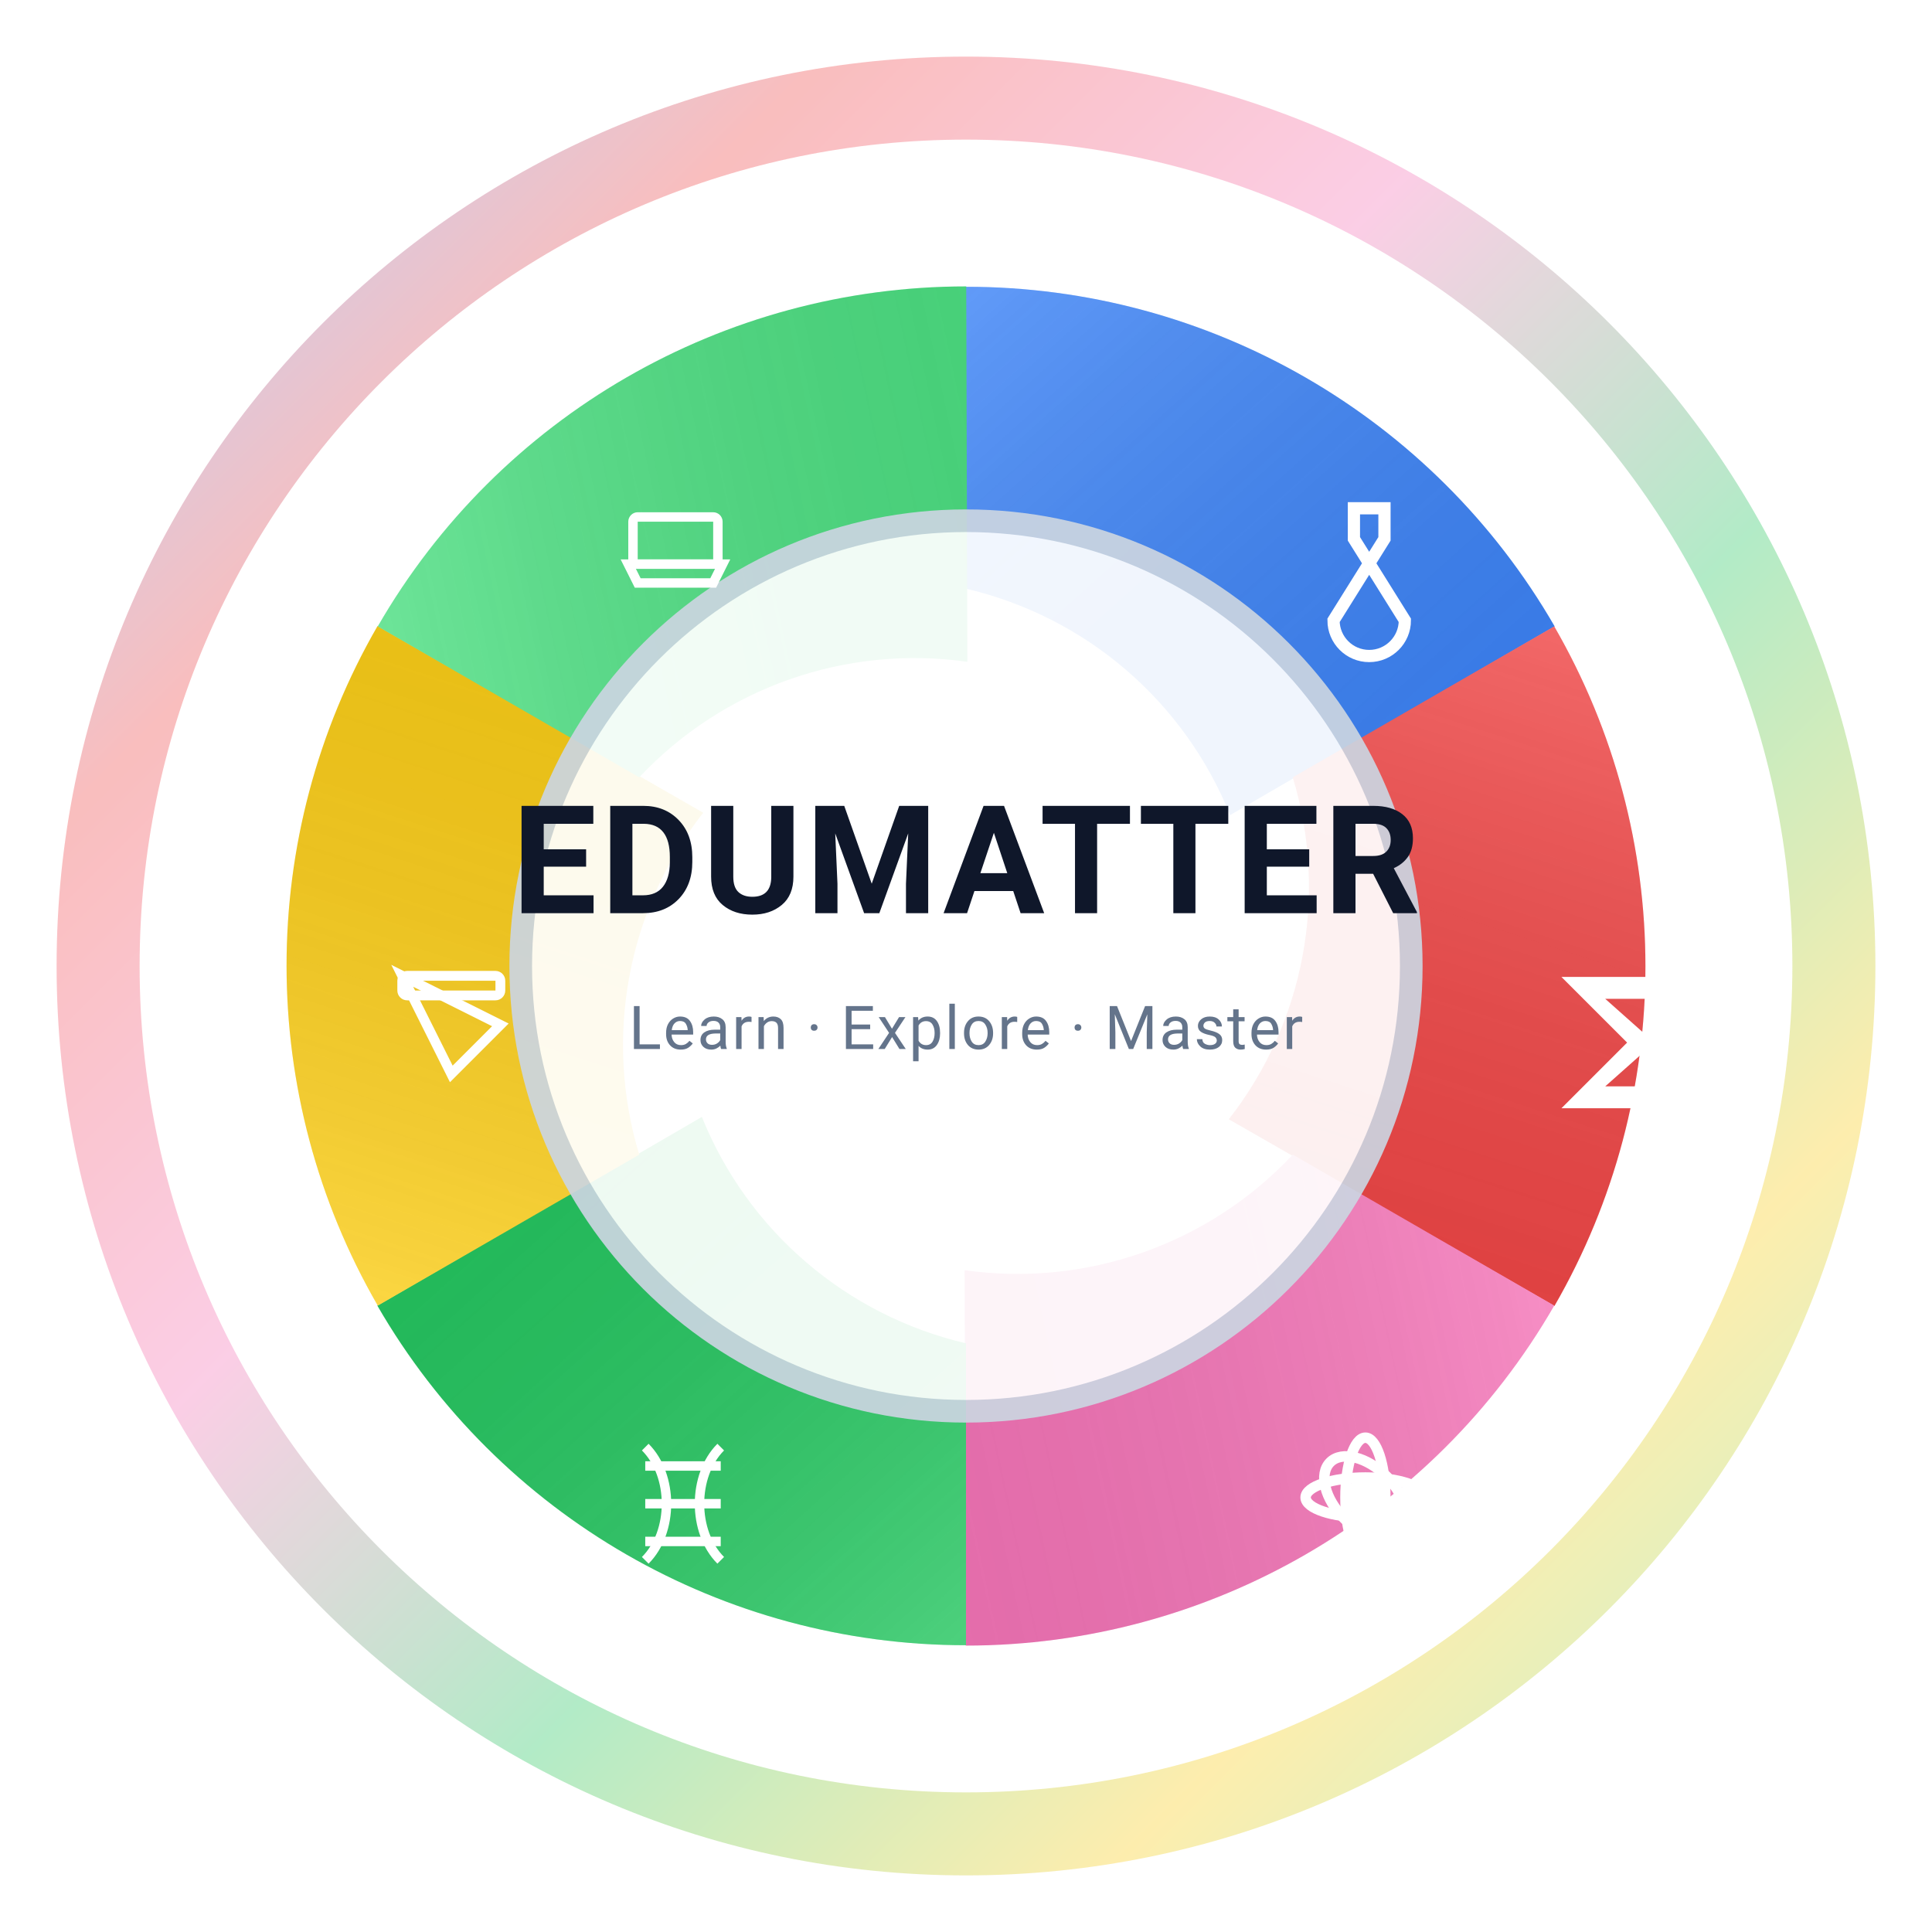
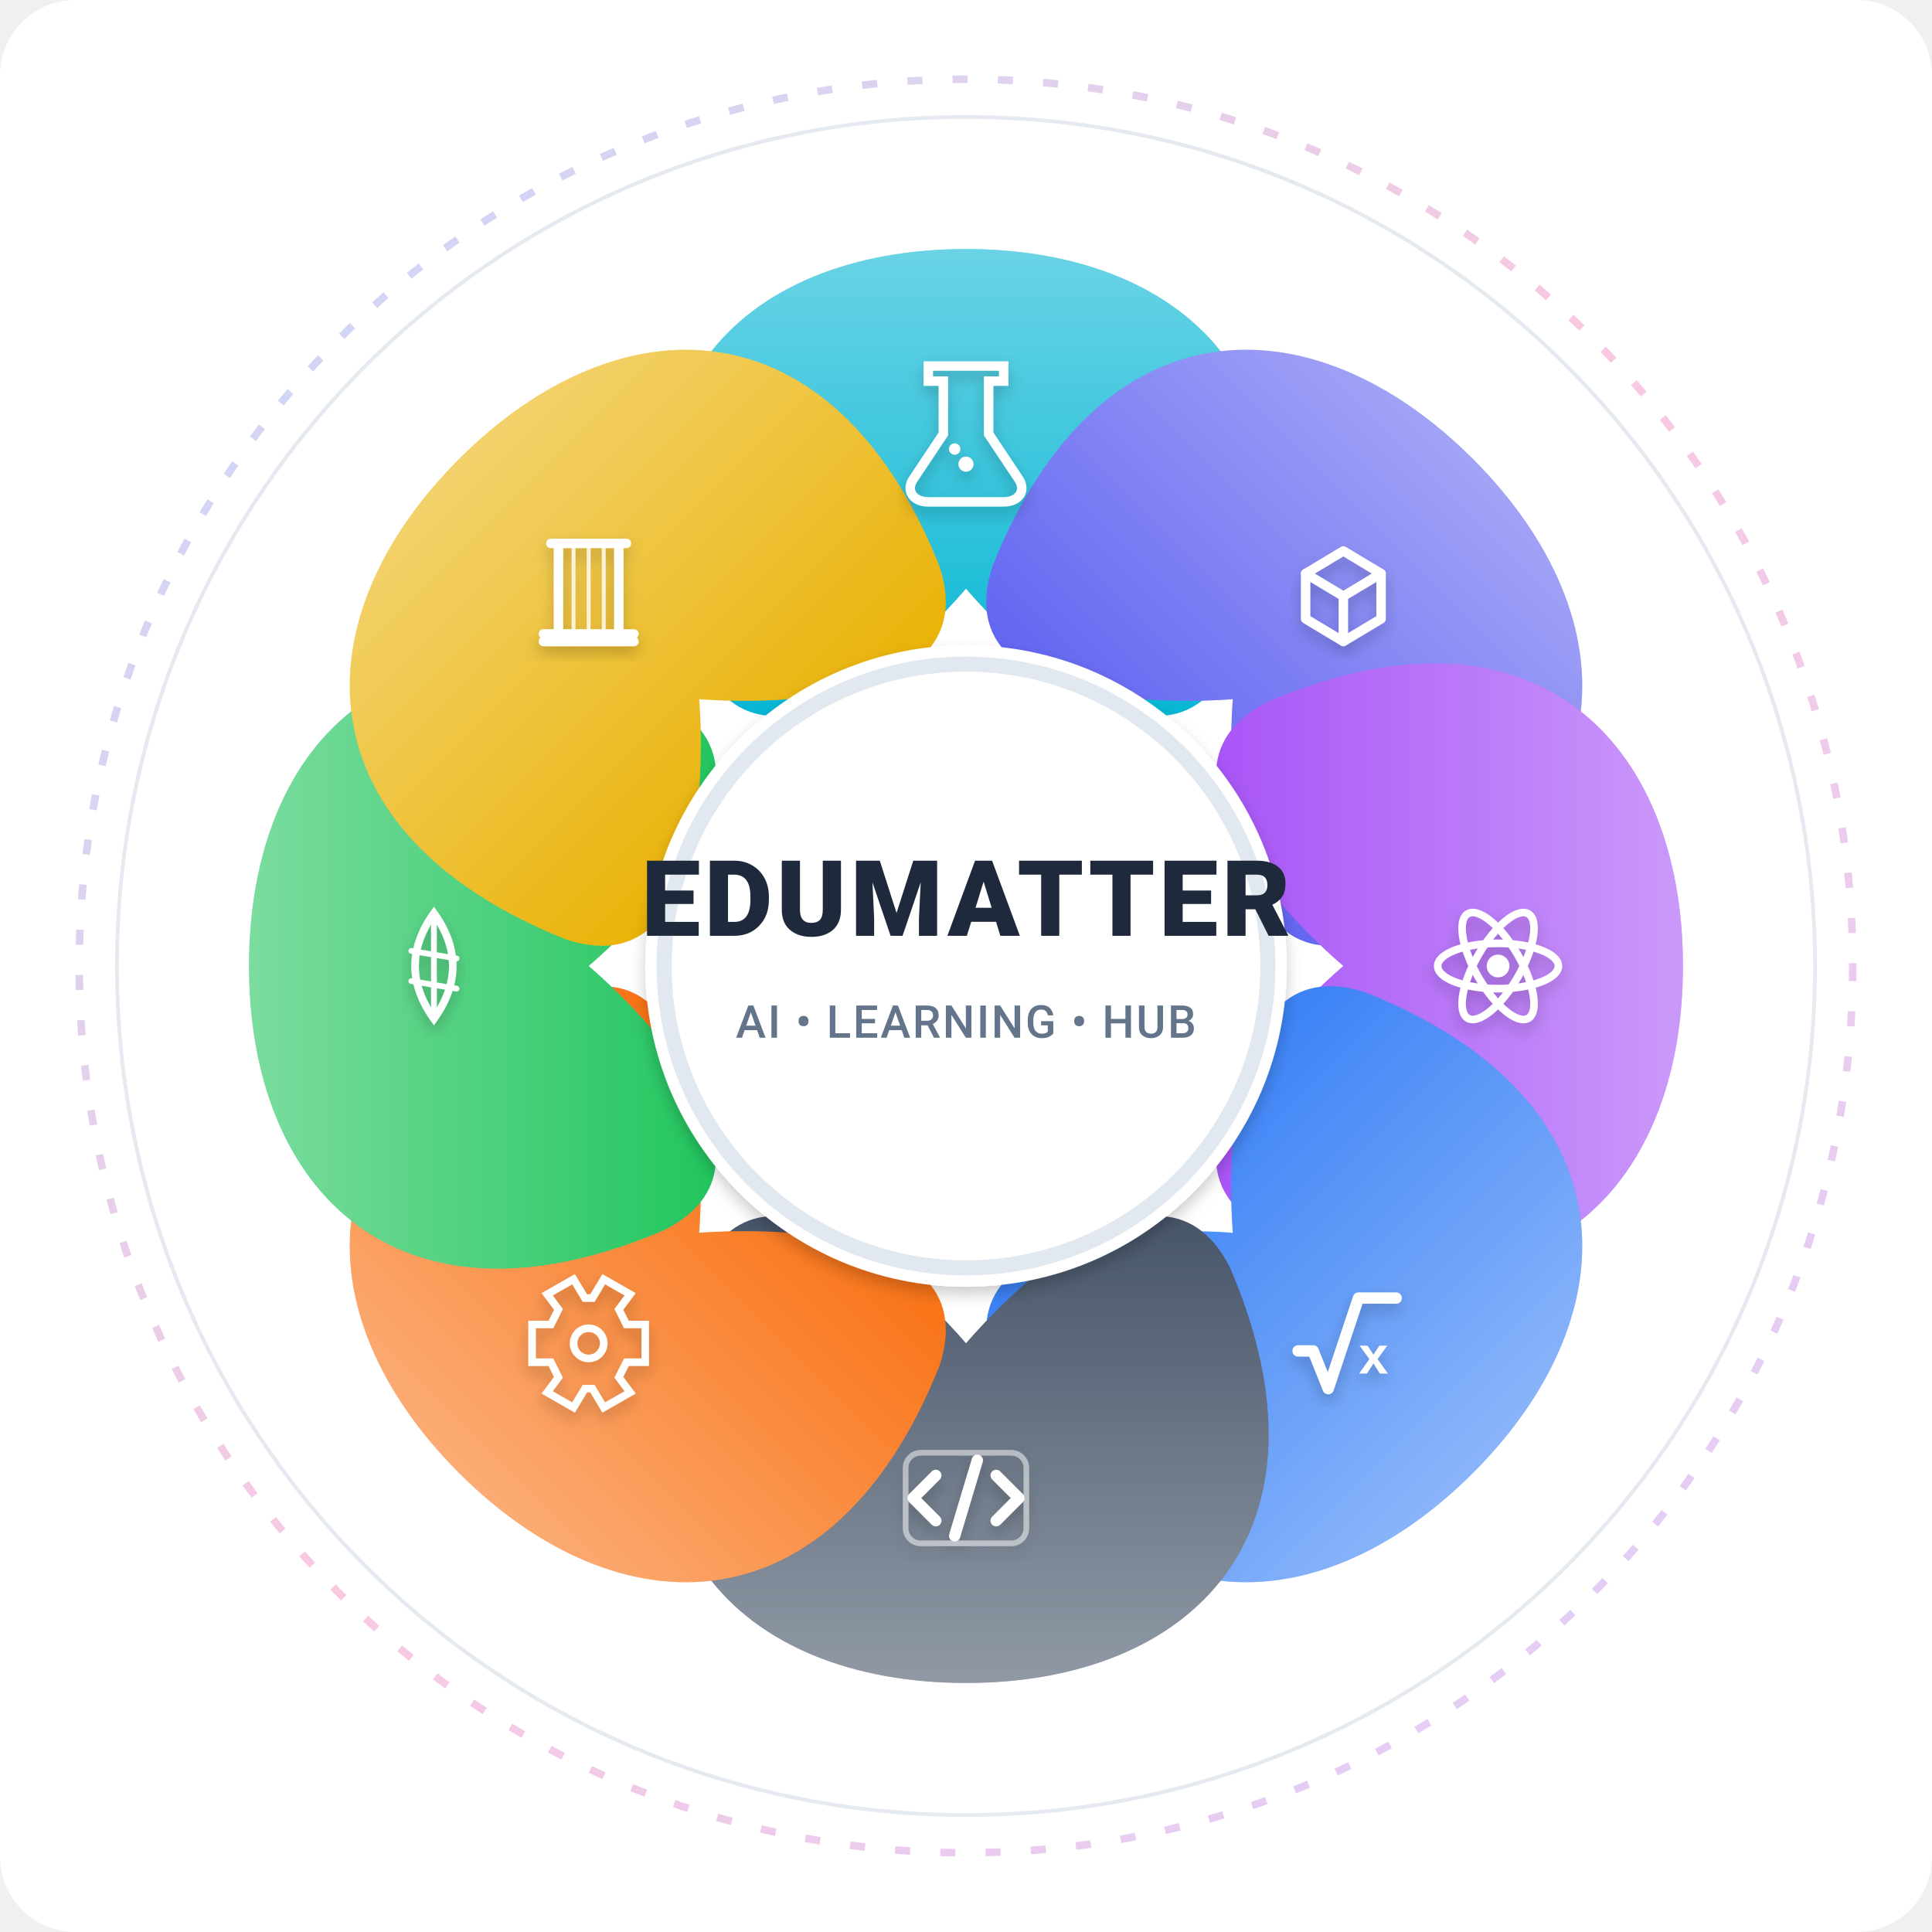
<svg xmlns="http://www.w3.org/2000/svg" viewBox="0 0 512 512">
-   <rect width="100%" height="100%" fill="#ffffff" />
+   <rect width="100%" height="100%" fill="#ffffff" rx="20" />
  <defs>
-     <linearGradient id="ring" x1="0" y1="0" x2="1" y2="1">
+     <linearGradient id="neuralGradient" x1="0%" y1="0%" x2="100%" y2="100%">
      <stop offset="0%" stop-color="#3b82f6" />
-       <stop offset="20%" stop-color="#ef4444" />
-       <stop offset="40%" stop-color="#f472b6" />
-       <stop offset="60%" stop-color="#22c55e" />
-       <stop offset="80%" stop-color="#facc15" />
-       <stop offset="100%" stop-color="#4ade80" />
+       <stop offset="50%" stop-color="#ec4899" />
+       <stop offset="100%" stop-color="#8b5cf6" />
    </linearGradient>
-     <linearGradient id="petalGradient" x1="0" y1="0" x2="1" y2="1">
-       <stop offset="0%" stop-color="rgba(255,255,255,0.35)" />
-       <stop offset="100%" stop-color="rgba(0,0,0,0.10)" />
+     <filter id="iconShadow" x="-20%" y="-20%" width="140%" height="140%">
+       <feDropShadow dx="0" dy="2" stdDeviation="2" flood-color="#000" flood-opacity="0.2" />
+     </filter>
+     <linearGradient id="gloss" x1="0" y1="0" x2="0" y2="1">
+       <stop offset="0%" stop-color="white" stop-opacity="0.4" />
+       <stop offset="100%" stop-color="white" stop-opacity="0" />
    </linearGradient>
  </defs>
-   <circle cx="256" cy="256" r="230" fill="none" stroke="url(#ring)" stroke-width="22" opacity="0.35" />
+   <g transform="translate(256 256)">
+     <circle r="235" fill="none" stroke="url(#neuralGradient)" stroke-width="2" opacity="0.3" stroke-dasharray="4 8">
+       <animateTransform attributeName="transform" type="rotate" from="0" to="360" dur="60s" repeatCount="indefinite" />
+     </circle>
+     <circle r="225" fill="none" stroke="#cbd5e1" stroke-width="1" opacity="0.5">
+     </circle>
+   </g>
  <g transform="translate(256,256)">
+     <defs>
+       <path id="petalShape" d="M0,-190 C60,-190 100,-150 70,-80 C50,-40 0,-100 0,-100 C0,-100 -50,-40 -70,-80 C-100,-150 -60,-190 0,-190Z" />
+     </defs>
    <g transform="rotate(0)">
-       <path d="M0,-180 A180,180 0 0 1 156,-90 L70,-40 A100,100 0 0 0 0,-100Z" fill="#3b82f6" />
-       <path d="M0,-180 A180,180 0 0 1 156,-90 L70,-40 A100,100 0 0 0 0,-100Z" fill="url(#petalGradient)" opacity="0.55" />
+       <use href="#petalShape" fill="#06b6d4" />
+       <use href="#petalShape" fill="url(#gloss)" />
    </g>
-     <g transform="rotate(60)">
-       <path d="M0,-180 A180,180 0 0 1 156,-90 L70,-40 A100,100 0 0 0 0,-100Z" fill="#ef4444" />
-       <path d="M0,-180 A180,180 0 0 1 156,-90 L70,-40 A100,100 0 0 0 0,-100Z" fill="url(#petalGradient)" opacity="0.55" />
+     <g transform="rotate(45)">
+       <use href="#petalShape" fill="#6366f1" />
+       <use href="#petalShape" fill="url(#gloss)" />
    </g>
-     <g transform="rotate(120)">
-       <path d="M0,-180 A180,180 0 0 1 156,-90 L70,-40 A100,100 0 0 0 0,-100Z" fill="#f472b6" />
-       <path d="M0,-180 A180,180 0 0 1 156,-90 L70,-40 A100,100 0 0 0 0,-100Z" fill="url(#petalGradient)" opacity="0.55" />
+     <g transform="rotate(90)">
+       <use href="#petalShape" fill="#a855f7" />
+       <use href="#petalShape" fill="url(#gloss)" />
+     </g>
+     <g transform="rotate(135)">
+       <use href="#petalShape" fill="#3b82f6" />
+       <use href="#petalShape" fill="url(#gloss)" />
    </g>
    <g transform="rotate(180)">
-       <path d="M0,-180 A180,180 0 0 1 156,-90 L70,-40 A100,100 0 0 0 0,-100Z" fill="#22c55e" />
-       <path d="M0,-180 A180,180 0 0 1 156,-90 L70,-40 A100,100 0 0 0 0,-100Z" fill="url(#petalGradient)" opacity="0.55" />
+       <use href="#petalShape" fill="#475569" />
+       <use href="#petalShape" fill="url(#gloss)" />
    </g>
-     <g transform="rotate(240)">
-       <path d="M0,-180 A180,180 0 0 1 156,-90 L70,-40 A100,100 0 0 0 0,-100Z" fill="#facc15" />
-       <path d="M0,-180 A180,180 0 0 1 156,-90 L70,-40 A100,100 0 0 0 0,-100Z" fill="url(#petalGradient)" opacity="0.55" />
+     <g transform="rotate(225)">
+       <use href="#petalShape" fill="#f97316" />
+       <use href="#petalShape" fill="url(#gloss)" />
    </g>
-     <g transform="rotate(300)">
-       <path d="M0,-180 A180,180 0 0 1 156,-90 L70,-40 A100,100 0 0 0 0,-100Z" fill="#4ade80" />
-       <path d="M0,-180 A180,180 0 0 1 156,-90 L70,-40 A100,100 0 0 0 0,-100Z" fill="url(#petalGradient)" opacity="0.55" />
+     <g transform="rotate(270)">
+       <use href="#petalShape" fill="#22c55e" />
+       <use href="#petalShape" fill="url(#gloss)" />
+     </g>
+     <g transform="rotate(315)">
+       <use href="#petalShape" fill="#eab308" />
+       <use href="#petalShape" fill="url(#gloss)" />
    </g>
  </g>
-   <circle cx="256" cy="256" r="118" fill="#ffffff" stroke="#cbd5e1" stroke-width="6" opacity="0.92" />
-   <text x="256" y="242" font-family="Segoe UI,Roboto" font-size="40" font-weight="700" fill="#0f172a" text-anchor="middle" letter-spacing="1px">
-     EDUMATTER
-   </text>
-   <text x="256" y="278" font-family="Segoe UI,Roboto" font-size="16" fill="#64748b" text-anchor="middle" letter-spacing="0.5px">
-     Learn · Explore · Master
-   </text>
-   <g stroke="#ffffffff" stroke-width="2.4" fill="none" transform="translate(256,256) translate(92,-124) scale(1.35)">
-     <path d="M8 2v6l10 16a7 7 0 1 1-14 0l10-16V2z" />
+   <g id="Icons" font-family="Arial, sans-serif" font-weight="bold" fill="white" text-anchor="middle">
+     <g transform="translate(256, 115)" filter="url(#iconShadow)">
+       <path d="M-6,0 L-6,-14 L-10,-14 L-10,-18 L10,-18 L10,-14 L6,-14 L6,0 L14,12 C16,15 14,18 10,18 L-10,18 C-14,18 -16,15 -14,12 Z" fill="none" stroke="white" stroke-width="2.5" />
+       <circle cx="0" cy="8" r="2" fill="white" />
+       <circle cx="-3" cy="4" r="1.5" fill="white" />
+       <animate attributeName="transform" type="translate" values="256,115; 256,110; 256,115" dur="3s" repeatCount="indefinite" />
+     </g>
+     <g transform="translate(356, 156)" filter="url(#iconShadow)">
+       <path d="M0,-10 L10,-4 L10,8 L0,14 L-10,8 L-10,-4 Z" fill="none" stroke="white" stroke-width="2.5" stroke-linejoin="round" />
+       <path d="M-10,-4 L0,2 L10,-4 M0,2 L0,14" fill="none" stroke="white" stroke-width="2.5" stroke-linecap="round" />
+       <animate attributeName="transform" type="translate" values="356,156; 359,153; 356,156" dur="3.2s" repeatCount="indefinite" />
+     </g>
+     <g transform="translate(397, 256)" filter="url(#iconShadow)">
+       <ellipse cx="0" cy="0" rx="16" ry="6" fill="none" stroke="white" stroke-width="2" transform="rotate(0)" />
+       <ellipse cx="0" cy="0" rx="16" ry="6" fill="none" stroke="white" stroke-width="2" transform="rotate(60)" />
+       <ellipse cx="0" cy="0" rx="16" ry="6" fill="none" stroke="white" stroke-width="2" transform="rotate(120)" />
+       <circle cx="0" cy="0" r="3" fill="white" />
+       <animate attributeName="transform" type="translate" values="397,256; 402,256; 397,256" dur="2.8s" repeatCount="indefinite" />
+     </g>
+     <g transform="translate(356, 356)" filter="url(#iconShadow)">
+       <path d="M-12,2 L-8,2 L-4,12 L4,-12 L14,-12" fill="none" stroke="white" stroke-width="3" stroke-linecap="round" stroke-linejoin="round" />
+       <text x="8" y="8" font-size="14" fill="white" stroke="none">x</text>
+       <animate attributeName="transform" type="translate" values="356,356; 359,359; 356,356" dur="3.5s" repeatCount="indefinite" />
+     </g>
+     <g transform="translate(256, 397)" filter="url(#iconShadow)">
+       <path d="M-8,-6 L-14,0 L-8,6 M8,-6 L14,0 L8,6 M-3,10 L3,-10" fill="none" stroke="white" stroke-width="3" stroke-linecap="round" stroke-linejoin="round" />
+       <rect x="-16" y="-12" width="32" height="24" rx="4" fill="none" stroke="white" stroke-width="1.5" opacity="0.5" />
+       <animate attributeName="transform" type="translate" values="256,397; 256,402; 256,397" dur="3.1s" repeatCount="indefinite" />
+     </g>
+     <g transform="translate(156, 356)" filter="url(#iconShadow)">
+       <path d="M-10,-5 L-15,-5 L-15,5 L-10,5 L-8,9 L-11,13 L-4,17 L-1,12 L1,12 L4,17 L11,13 L8,9 L10,5 L15,5 L15,-5 L10,-5 L8,-9 L11,-13 L4,-17 L1,-12 L-1,-12 L-4,-17 L-11,-13 L-8,-9 Z" fill="none" stroke="white" stroke-width="2" stroke-linecap="round" />
+       <circle cx="0" cy="0" r="4" stroke="white" stroke-width="2" fill="none" />
+     </g>
+     <g transform="translate(115, 256)" filter="url(#iconShadow)">
+       <path d="M0,14 Q-10,0 0,-14 Q10,0 0,14 Z" fill="none" stroke="white" stroke-width="2" />
+       <path d="M0,-14 L0,14 M-6,-4 L6,-2 M-6,4 L6,6" stroke="white" stroke-width="1.5" stroke-linecap="round" />
+       <animate attributeName="transform" type="translate" values="115,256; 110,256; 115,256" dur="3.3s" repeatCount="indefinite" />
+     </g>
+     <g transform="translate(156, 156)" filter="url(#iconShadow)">
+       <path d="M-10,-12 L10,-12 M-8,-12 L-8,12 M8,-12 L8,12 M-12,12 L12,12 M-12,14 L12,14" stroke="white" stroke-width="2.5" stroke-linecap="round" />
+       <path d="M-4,-12 L-4,12 M0,-12 L0,12 M4,-12 L4,12" stroke="white" stroke-width="1" opacity="0.8" />
+       <animate attributeName="transform" type="translate" values="156,156; 153,153; 156,156" dur="3.7s" repeatCount="indefinite" />
+     </g>
  </g>
-   <g fill="#ffffffff" transform="translate(256,256) translate(152,0) scale(1.45)">
-     <path d="M4 2h18v4H12l9 8-9 8h10v4H4l12-12z" />
-   </g>
-   <g fill="none" stroke="#ffffffff" stroke-width="2.1" transform="translate(256,256) translate(90,125) scale(1.32)">
-     <circle cx="12" cy="12" r="3" fill="#ffffffff" />
-     <ellipse cx="12" cy="12" rx="12" ry="4" />
-     <ellipse cx="12" cy="12" rx="4" ry="12" />
-     <ellipse cx="12" cy="12" rx="10" ry="6" transform="rotate(45 12 12)" />
-   </g>
-   <g fill="none" stroke="#ffffffff" stroke-width="2" transform="translate(256,256) translate(-90,125) scale(1.25)">
-     <path d="M4 2c6 6 6 18 0 24M20 2c-6 6-6 18 0 24" />
-     <path d="M4 6h16M4 14h16M4 22h16" />
-   </g>
-   <g fill="none" stroke="#ffffffff" stroke-width="2" transform="translate(256,256) translate(-152,0) scale(1.3)">
-     <path d="M2 2l20 10-10 10z" />
-     <rect x="2" y="2" width="20" height="4" rx="1" />
-   </g>
-   <g fill="none" stroke="#ffffffff" stroke-width="2" transform="translate(256,256) translate(-92,-124) scale(1.25)">
-     <rect x="3" y="4" width="18" height="10" rx="1" />
-     <path d="M2 14h20l-2 4H4z" />
+   <g>
+     <circle cx="256" cy="256" r="85" fill="#ffffff" filter="url(#iconShadow)" />
+     <circle cx="256" cy="256" r="80" fill="none" stroke="#e2e8f0" stroke-width="4">
+       <animate attributeName="r" values="80;83;80" dur="4s" repeatCount="indefinite" />
+       <animate attributeName="stroke-opacity" values="1;0.5;1" dur="4s" repeatCount="indefinite" />
+     </circle>
+     <text x="256" y="248" font-family="'Segoe UI', Roboto, Helvetica, Arial, sans-serif" font-weight="800" font-size="28" fill="#1e293b" text-anchor="middle" letter-spacing="1">
+       EDUMATTER
+     </text>
+     <text x="256" y="275" font-family="'Segoe UI', Roboto, sans-serif" font-weight="500" font-size="12" fill="#64748b" text-anchor="middle" letter-spacing="0.5">
+       AI • LEARNING • HUB
+     </text>
  </g>
</svg>
